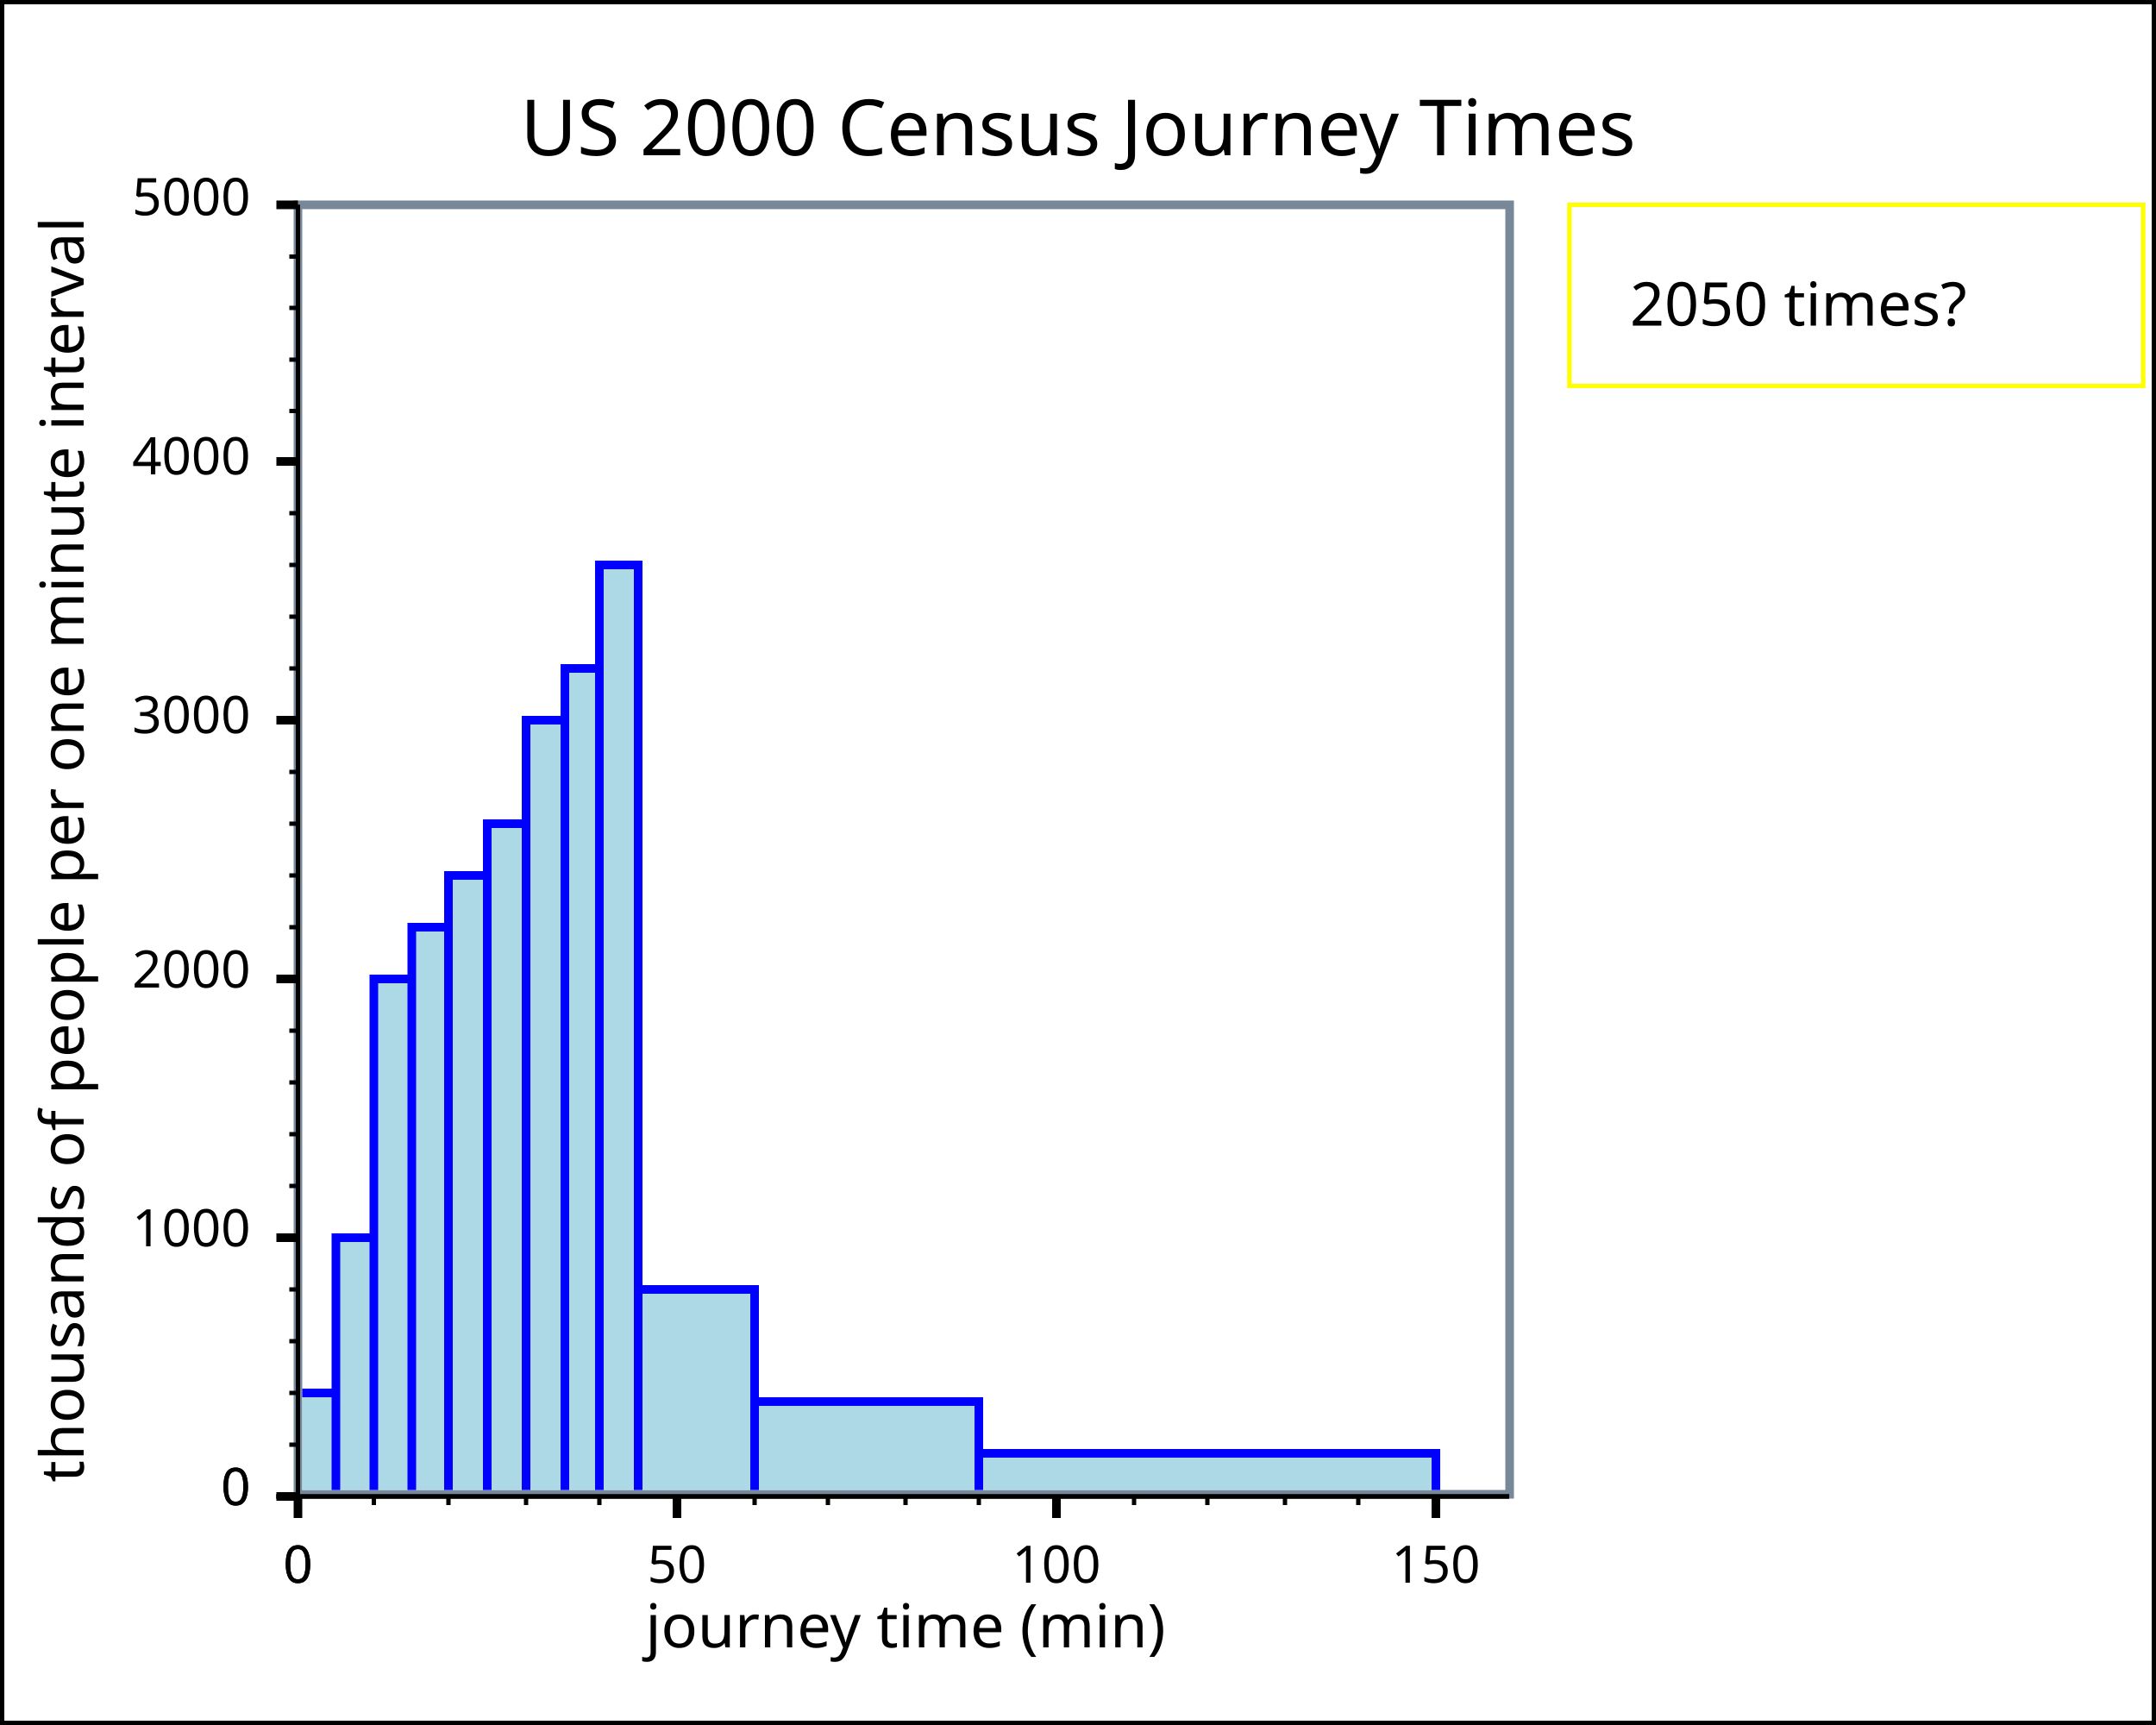
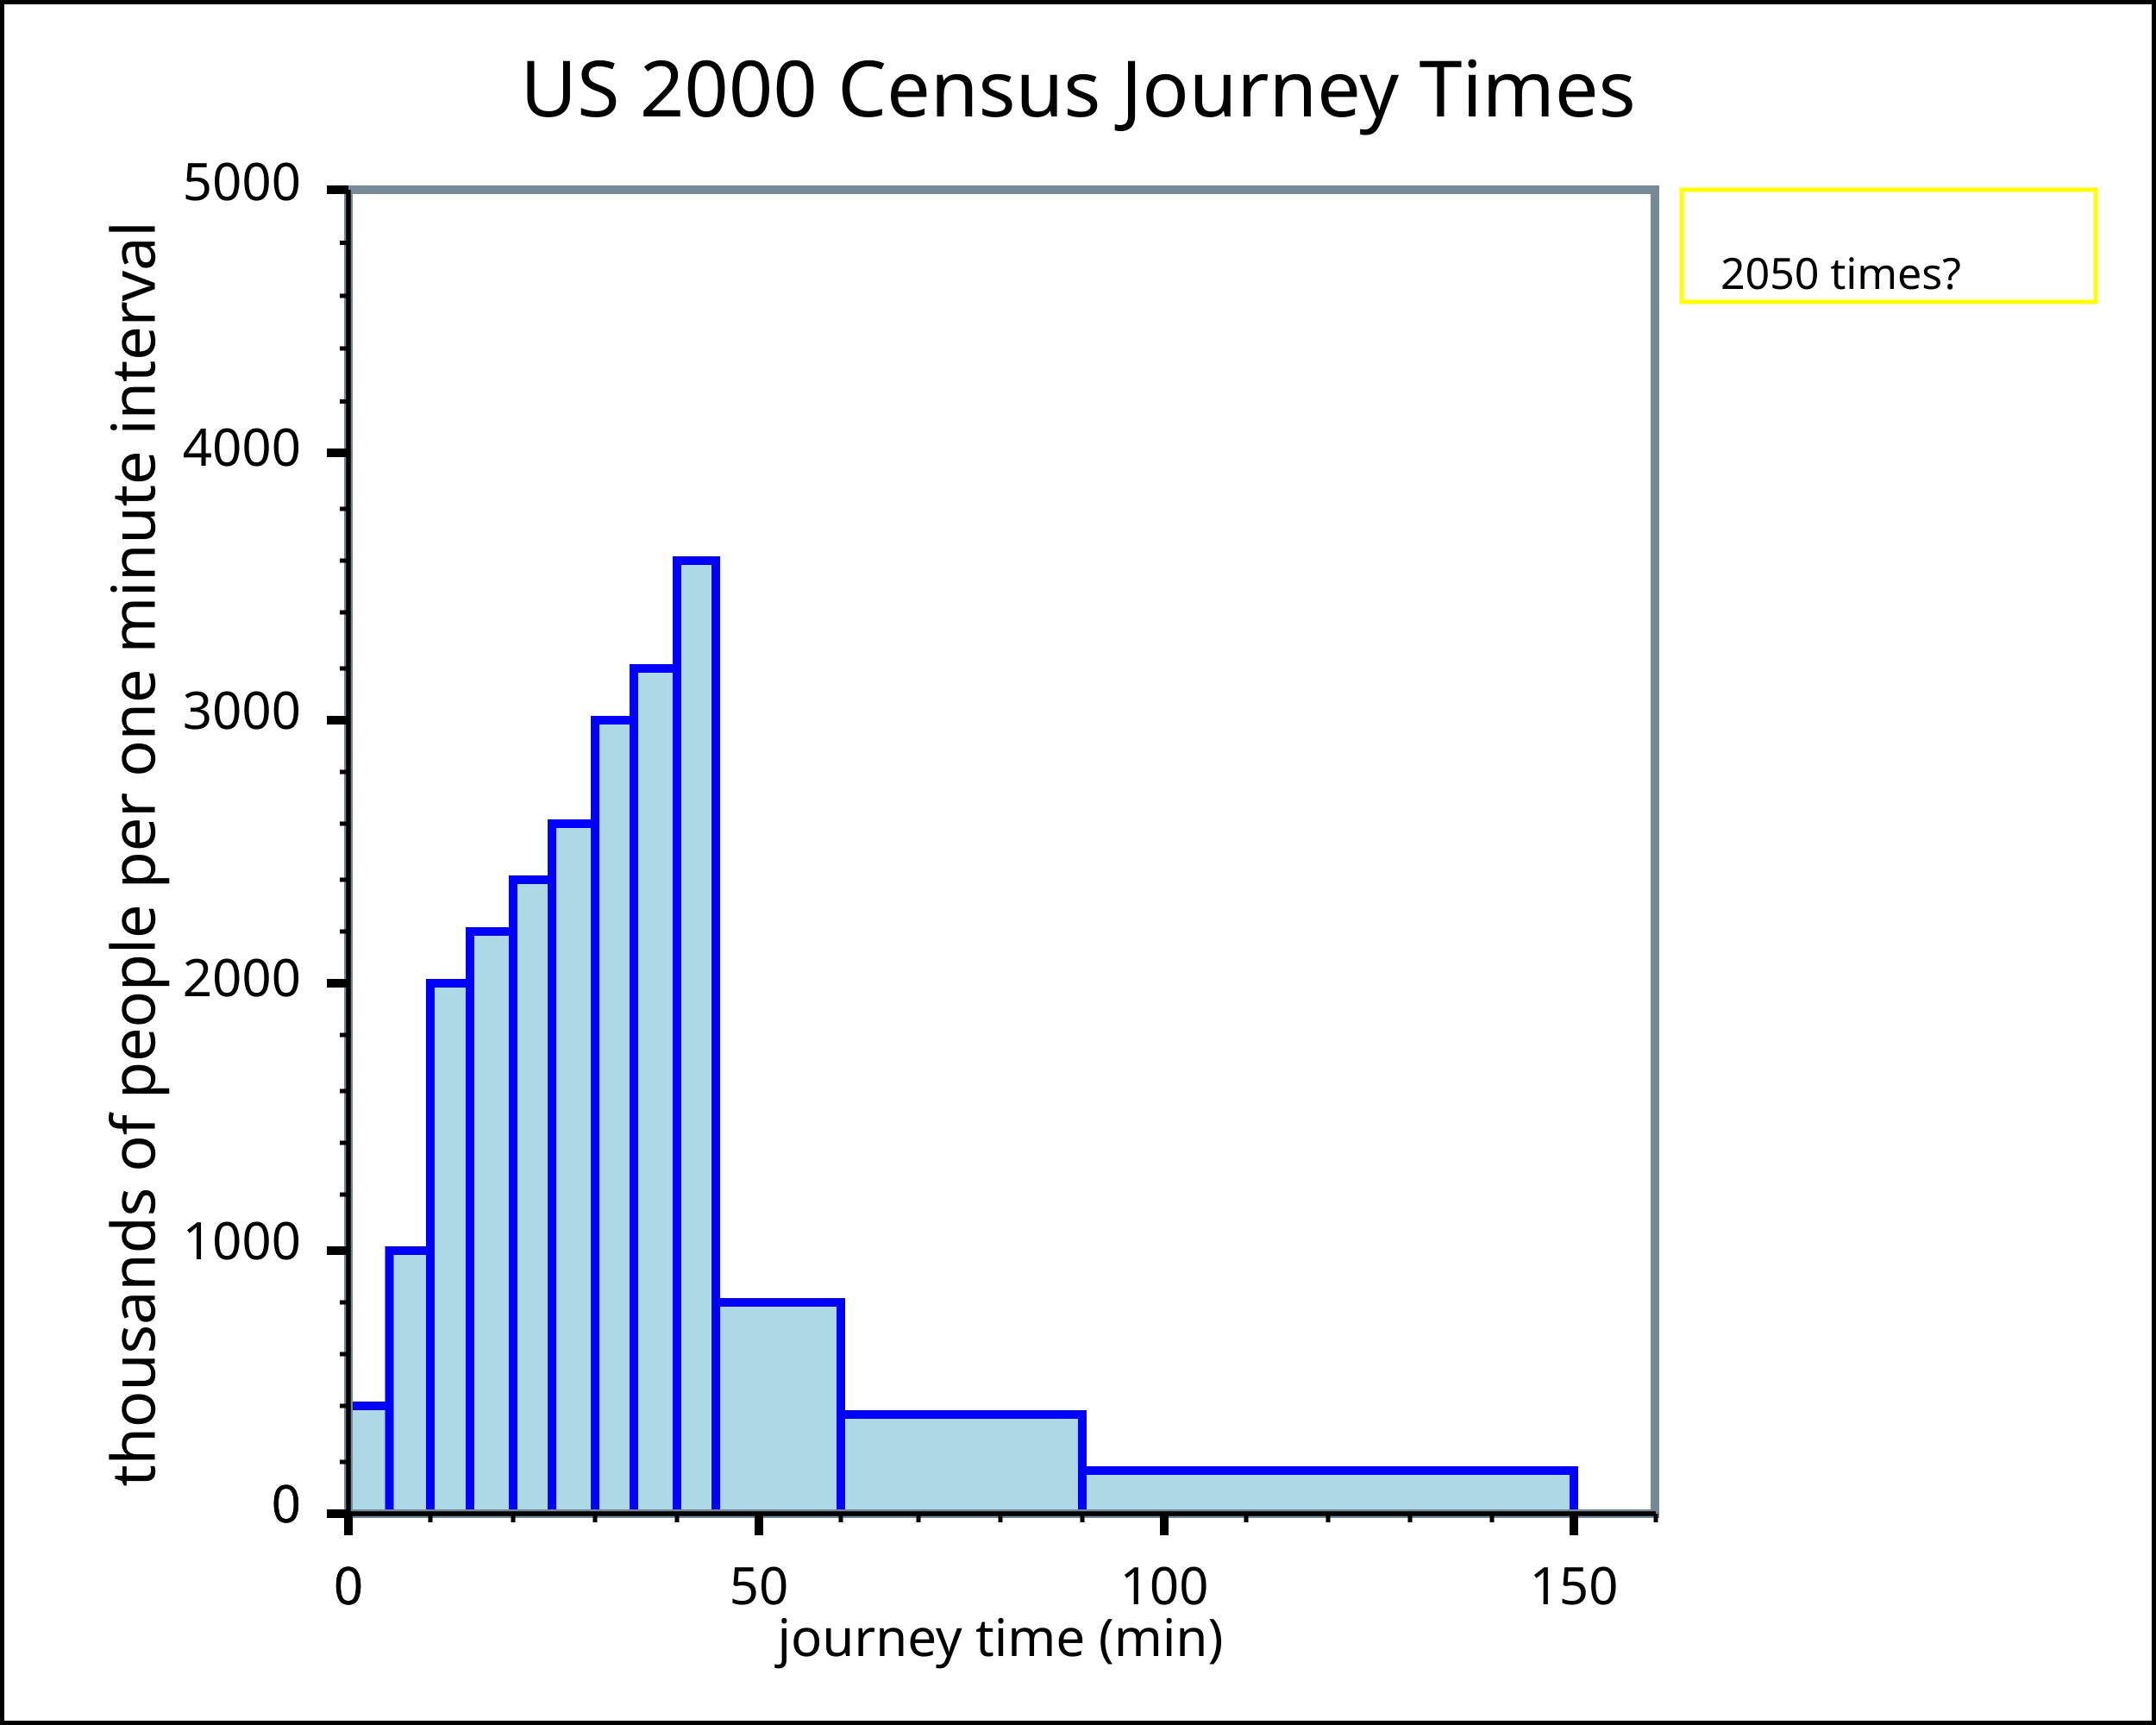
<svg xmlns="http://www.w3.org/2000/svg" width="500" height="400" version="1.1">
  <clipPath id="plot_window">
-     <rect x="70.1" y="48.5" width="279" height="297" />
+     <rect x="81.8" y="45" width="301" height="305" />
  </clipPath>
  <g id="imageBackground" stroke="rgb(0,0,0)" fill="rgb(255,255,255)" stroke-width="2">
    <rect x="0" y="0" width="500" height="400" />
  </g>
  <g id="plotBackground" stroke="rgb(119,136,153)" fill="rgb(255,255,255)" stroke-width="2">
-     <rect x="69.1" y="47.5" width="281" height="299" />
+     <rect x="80.8" y="44" width="303" height="307" />
  </g>
  <g id="yMinorGrid" stroke="rgb(200,220,255)" stroke-width="0.5" />
  <g id="yMajorGrid" stroke="rgb(200,220,255)" stroke-width="1" />
  <g id="xMinorGrid" stroke="rgb(200,220,255)" stroke-width="0.5" />
  <g id="xMajorGrid" stroke="rgb(200,220,255)" stroke-width="1" />
  <g id="yAxis" stroke="rgb(0,0,0)" stroke-width="1">
-     <line x1="69.1" y1="47.5" x2="69.1" y2="352" />
-     <line x1="69.1" y1="47.5" x2="69.1" y2="347" />
+     <line x1="80.8" y1="44" x2="80.8" y2="356" />
+     <line x1="80.8" y1="44" x2="80.8" y2="351" />
  </g>
  <g id="xAxis" stroke="rgb(0,0,0)" stroke-width="1">
-     <line x1="64.1" y1="347" x2="350" y2="347" />
-     <line x1="64.1" y1="347" x2="350" y2="347" />
+     <line x1="75.8" y1="351" x2="384" y2="351" />
+     <line x1="75.8" y1="351" x2="384" y2="351" />
  </g>
  <g id="yMinorTicks" stroke="rgb(0,0,0)" stroke-width="1">
-     <path d="M67.1,335 L69.1,335 M67.1,323 L69.1,323 M67.1,311 L69.1,311 M67.1,299 L69.1,299 M67.1,275 L69.1,275 M67.1,263 L69.1,263 M67.1,251 L69.1,251 M67.1,239 L69.1,239 M67.1,215 L69.1,215 M67.1,203 L69.1,203 M67.1,191 L69.1,191 M67.1,179 L69.1,179 M67.1,155 L69.1,155 M67.1,143 L69.1,143 M67.1,131 L69.1,131 M67.1,119 L69.1,119 M67.1,95.3 L69.1,95.3 M67.1,83.4 L69.1,83.4 M67.1,71.4 L69.1,71.4 M67.1,59.5 L69.1,59.5 M67.1,347 L69.1,347 " fill="none" />
+     <path d="M78.8,339 L80.8,339 M78.8,326 L80.8,326 M78.8,314 L80.8,314 M78.8,302 L80.8,302 M78.8,277 L80.8,277 M78.8,265 L80.8,265 M78.8,253 L80.8,253 M78.8,240 L80.8,240 M78.8,216 L80.8,216 M78.8,204 L80.8,204 M78.8,191 L80.8,191 M78.8,179 L80.8,179 M78.8,155 L80.8,155 M78.8,142 L80.8,142 M78.8,130 L80.8,130 M78.8,118 L80.8,118 M78.8,93.1 L80.8,93.1 M78.8,80.8 L80.8,80.8 M78.8,68.6 L80.8,68.6 M78.8,56.3 L80.8,56.3 M78.8,351 L80.8,351 " fill="none" />
  </g>
  <g id="xMinorTicks" stroke="rgb(0,0,0)" stroke-width="1">
-     <path d="M86.7,347 L86.7,349 M104,347 L104,349 M122,347 L122,349 M139,347 L139,349 M175,347 L175,349 M192,347 L192,349 M210,347 L210,349 M227,347 L227,349 M263,347 L263,349 M280,347 L280,349 M298,347 L298,349 M315,347 L315,349 " fill="none" />
+     <path d="M99.8,351 L99.8,353 M119,351 L119,353 M138,351 L138,353 M157,351 L157,353 M195,351 L195,353 M213,351 L213,353 M232,351 L232,353 M251,351 L251,353 M289,351 L289,353 M308,351 L308,353 M327,351 L327,353 M346,351 L346,353 M384,351 L384,353 " fill="none" />
  </g>
  <g id="yMajorTicks" stroke="rgb(0,0,0)" stroke-width="2">
-     <path d="M64.1,347 L69.1,347 M64.1,287 L69.1,287 M64.1,227 L69.1,227 M64.1,167 L69.1,167 M64.1,107 L69.1,107 M64.1,47.5 L69.1,47.5 M64.1,347 L69.1,347 " fill="none" />
+     <path d="M75.8,351 L80.8,351 M75.8,290 L80.8,290 M75.8,228 L80.8,228 M75.8,167 L80.8,167 M75.8,105 L80.8,105 M75.8,44 L80.8,44 M75.8,351 L80.8,351 " fill="none" />
  </g>
  <g id="xMajorTicks" stroke="rgb(0,0,0)" stroke-width="2">
-     <path d="M69.1,347 L69.1,352 M157,347 L157,352 M245,347 L245,352 M333,347 L333,352 M69.1,347 L69.1,352 " fill="none" />
+     <path d="M80.8,351 L80.8,356 M176,351 L176,356 M270,351 L270,356 M365,351 L365,356 M80.8,351 L80.8,356 " fill="none" />
  </g>
  <g id="xTicksValues">
-     <text x="69.1" y="367" text-anchor="middle" font-size="12" font-family="Lucida Sans Unicode">0</text>
-     <text x="157" y="367" text-anchor="middle" font-size="12" font-family="Lucida Sans Unicode">50</text>
-     <text x="245" y="367" text-anchor="middle" font-size="12" font-family="Lucida Sans Unicode">100</text>
-     <text x="333" y="367" text-anchor="middle" font-size="12" font-family="Lucida Sans Unicode">150</text>
-     <text x="69.1" y="367" text-anchor="middle" font-size="12" font-family="Lucida Sans Unicode">0</text>
+     <text x="80.8" y="372" text-anchor="middle" font-size="12" font-family="Lucida Sans Unicode">0</text>
+     <text x="176" y="372" text-anchor="middle" font-size="12" font-family="Lucida Sans Unicode">50</text>
+     <text x="270" y="372" text-anchor="middle" font-size="12" font-family="Lucida Sans Unicode">100</text>
+     <text x="365" y="372" text-anchor="middle" font-size="12" font-family="Lucida Sans Unicode">150</text>
+     <text x="80.8" y="372" text-anchor="middle" font-size="12" font-family="Lucida Sans Unicode">0</text>
  </g>
  <g id="yTicksValues">
-     <text x="58.1" y="349" text-anchor="end" font-size="12" font-family="Lucida Sans Unicode">0</text>
-     <text x="58.1" y="289" text-anchor="end" font-size="12" font-family="Lucida Sans Unicode">1000</text>
-     <text x="58.1" y="229" text-anchor="end" font-size="12" font-family="Lucida Sans Unicode">2000</text>
-     <text x="58.1" y="170" text-anchor="end" font-size="12" font-family="Lucida Sans Unicode">3000</text>
-     <text x="58.1" y="110" text-anchor="end" font-size="12" font-family="Lucida Sans Unicode">4000</text>
-     <text x="58.1" y="49.9" text-anchor="end" font-size="12" font-family="Lucida Sans Unicode">5000</text>
-     <text x="58.1" y="349" text-anchor="end" font-size="12" font-family="Lucida Sans Unicode">0</text>
+     <text x="69.8" y="353" text-anchor="end" font-size="12" font-family="Lucida Sans Unicode">0</text>
+     <text x="69.8" y="292" text-anchor="end" font-size="12" font-family="Lucida Sans Unicode">1000</text>
+     <text x="69.8" y="231" text-anchor="end" font-size="12" font-family="Lucida Sans Unicode">2000</text>
+     <text x="69.8" y="169" text-anchor="end" font-size="12" font-family="Lucida Sans Unicode">3000</text>
+     <text x="69.8" y="108" text-anchor="end" font-size="12" font-family="Lucida Sans Unicode">4000</text>
+     <text x="69.8" y="46.4" text-anchor="end" font-size="12" font-family="Lucida Sans Unicode">5000</text>
+     <text x="69.8" y="353" text-anchor="end" font-size="12" font-family="Lucida Sans Unicode">0</text>
  </g>
  <g id="yLabel">
-     <text x="19.4" y="197" text-anchor="middle" transform="rotate(-90 19.4 197 )" font-size="14" font-family="Lucida Sans Unicode">thousands of people per one minute interval</text>
+     <text x="35.9" y="198" text-anchor="middle" transform="rotate(-90 35.9 198 )" font-size="14" font-family="Lucida Sans Unicode">thousands of people per one minute interval</text>
  </g>
  <g id="xLabel">
-     <text x="210" y="382" text-anchor="middle" font-size="14" font-family="Lucida Sans Unicode">journey time (min)</text>
+     <text x="232" y="384" text-anchor="middle" font-size="12" font-family="Lucida Sans Unicode">journey time (min)</text>
  </g>
  <g id="plotPoints" clip-path="url(#plot_window)">
    <g stroke="rgb(0,0,255)" fill="rgb(173,216,230)" stroke-width="2">
-       <path d="M69.1,347 L69.1,323 L77.9,323 L77.9,347 ZM77.9,347 L77.9,287 L86.7,287 L86.7,347 ZM86.7,347 L86.7,227 L95.5,227 L95.5,347 ZM95.5,347 L95.5,215 L104,215 L104,347 ZM104,347 L104,203 L113,203 L113,347 ZM113,347 L113,191 L122,191 L122,347 ZM122,347 L122,167 L131,167 L131,347 ZM131,347 L131,155 L139,155 L139,347 ZM139,347 L139,131 L148,131 L148,347 ZM148,347 L148,299 L175,299 L175,347 ZM175,347 L175,325 L227,325 L227,347 ZM227,347 L227,337 L333,337 L333,347 Z" fill="rgb(173,216,230)" />
+       <path d="M80.8,351 L80.8,326 L90.3,326 L90.3,351 ZM90.3,351 L90.3,290 L99.8,290 L99.8,351 ZM99.8,351 L99.8,228 L109,228 L109,351 ZM109,351 L109,216 L119,216 L119,351 ZM119,351 L119,204 L128,204 L128,351 ZM128,351 L128,191 L138,191 L138,351 ZM138,351 L138,167 L147,167 L147,351 ZM147,351 L147,155 L157,155 L157,351 ZM157,351 L157,130 L166,130 L166,351 ZM166,351 L166,302 L195,302 L195,351 ZM195,351 L195,328 L251,328 L251,351 ZM251,351 L251,341 L365,341 L365,351 Z" fill="rgb(173,216,230)" />
    </g>
  </g>
  <g id="legendBackground" stroke="rgb(255,255,0)" fill="rgb(255,255,255)" stroke-width="1">
-     <rect x="364" y="47.5" width="133" height="42" />
-     <rect x="364" y="47.5" width="133" height="42" />
+     <rect x="390" y="44" width="96" height="26" />
  </g>
  <g id="legendPoints" />
  <g id="legendText">
-     <text x="378" y="75.5" font-size="14" font-family="Lucida Sans Unicode">2050 times? </text>
+     <text x="399" y="67" font-size="10" font-family="Lucida Sans Unicode" font-weight="normal">2050 times? </text>
  </g>
  <g id="title">
-     <text x="250" y="36" text-anchor="middle" font-size="18" font-family="Lucida Sans Unicode">US 2000 Census Journey Times</text>
+     <text x="250" y="27" text-anchor="middle" font-size="18" font-family="Lucida Sans Unicode" font-weight="normal">US 2000 Census Journey Times</text>
  </g>
</svg>
